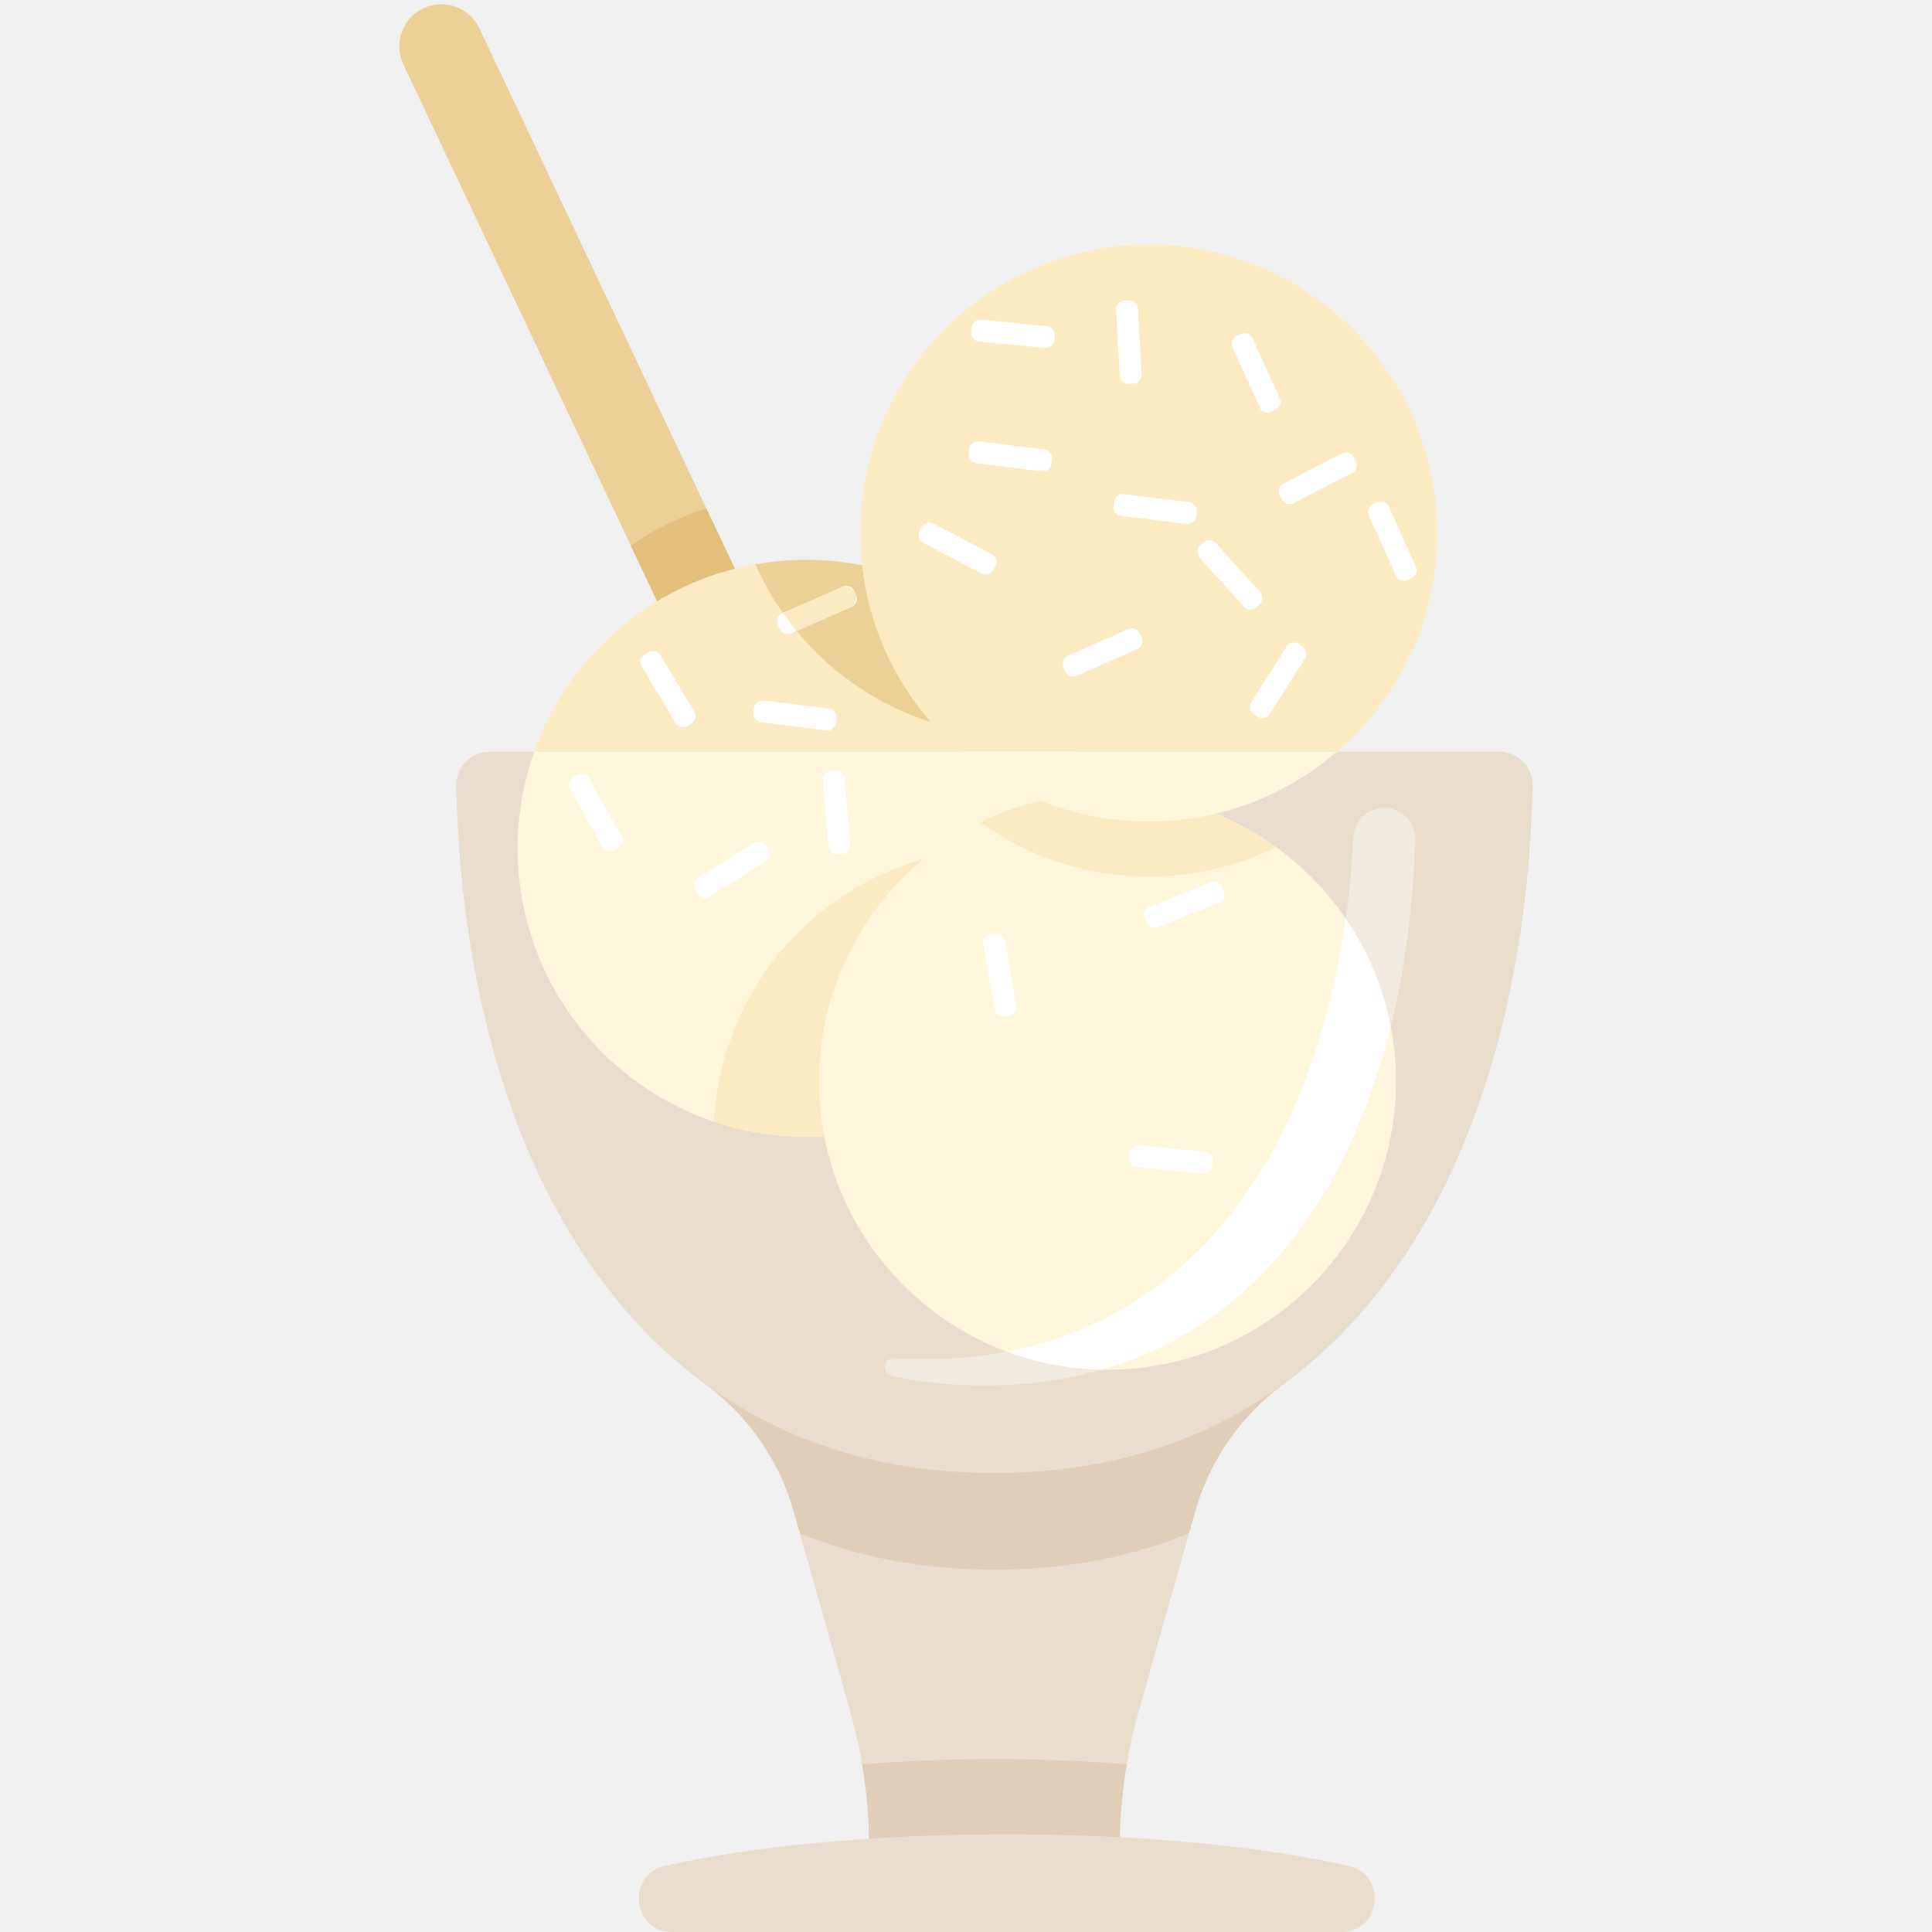
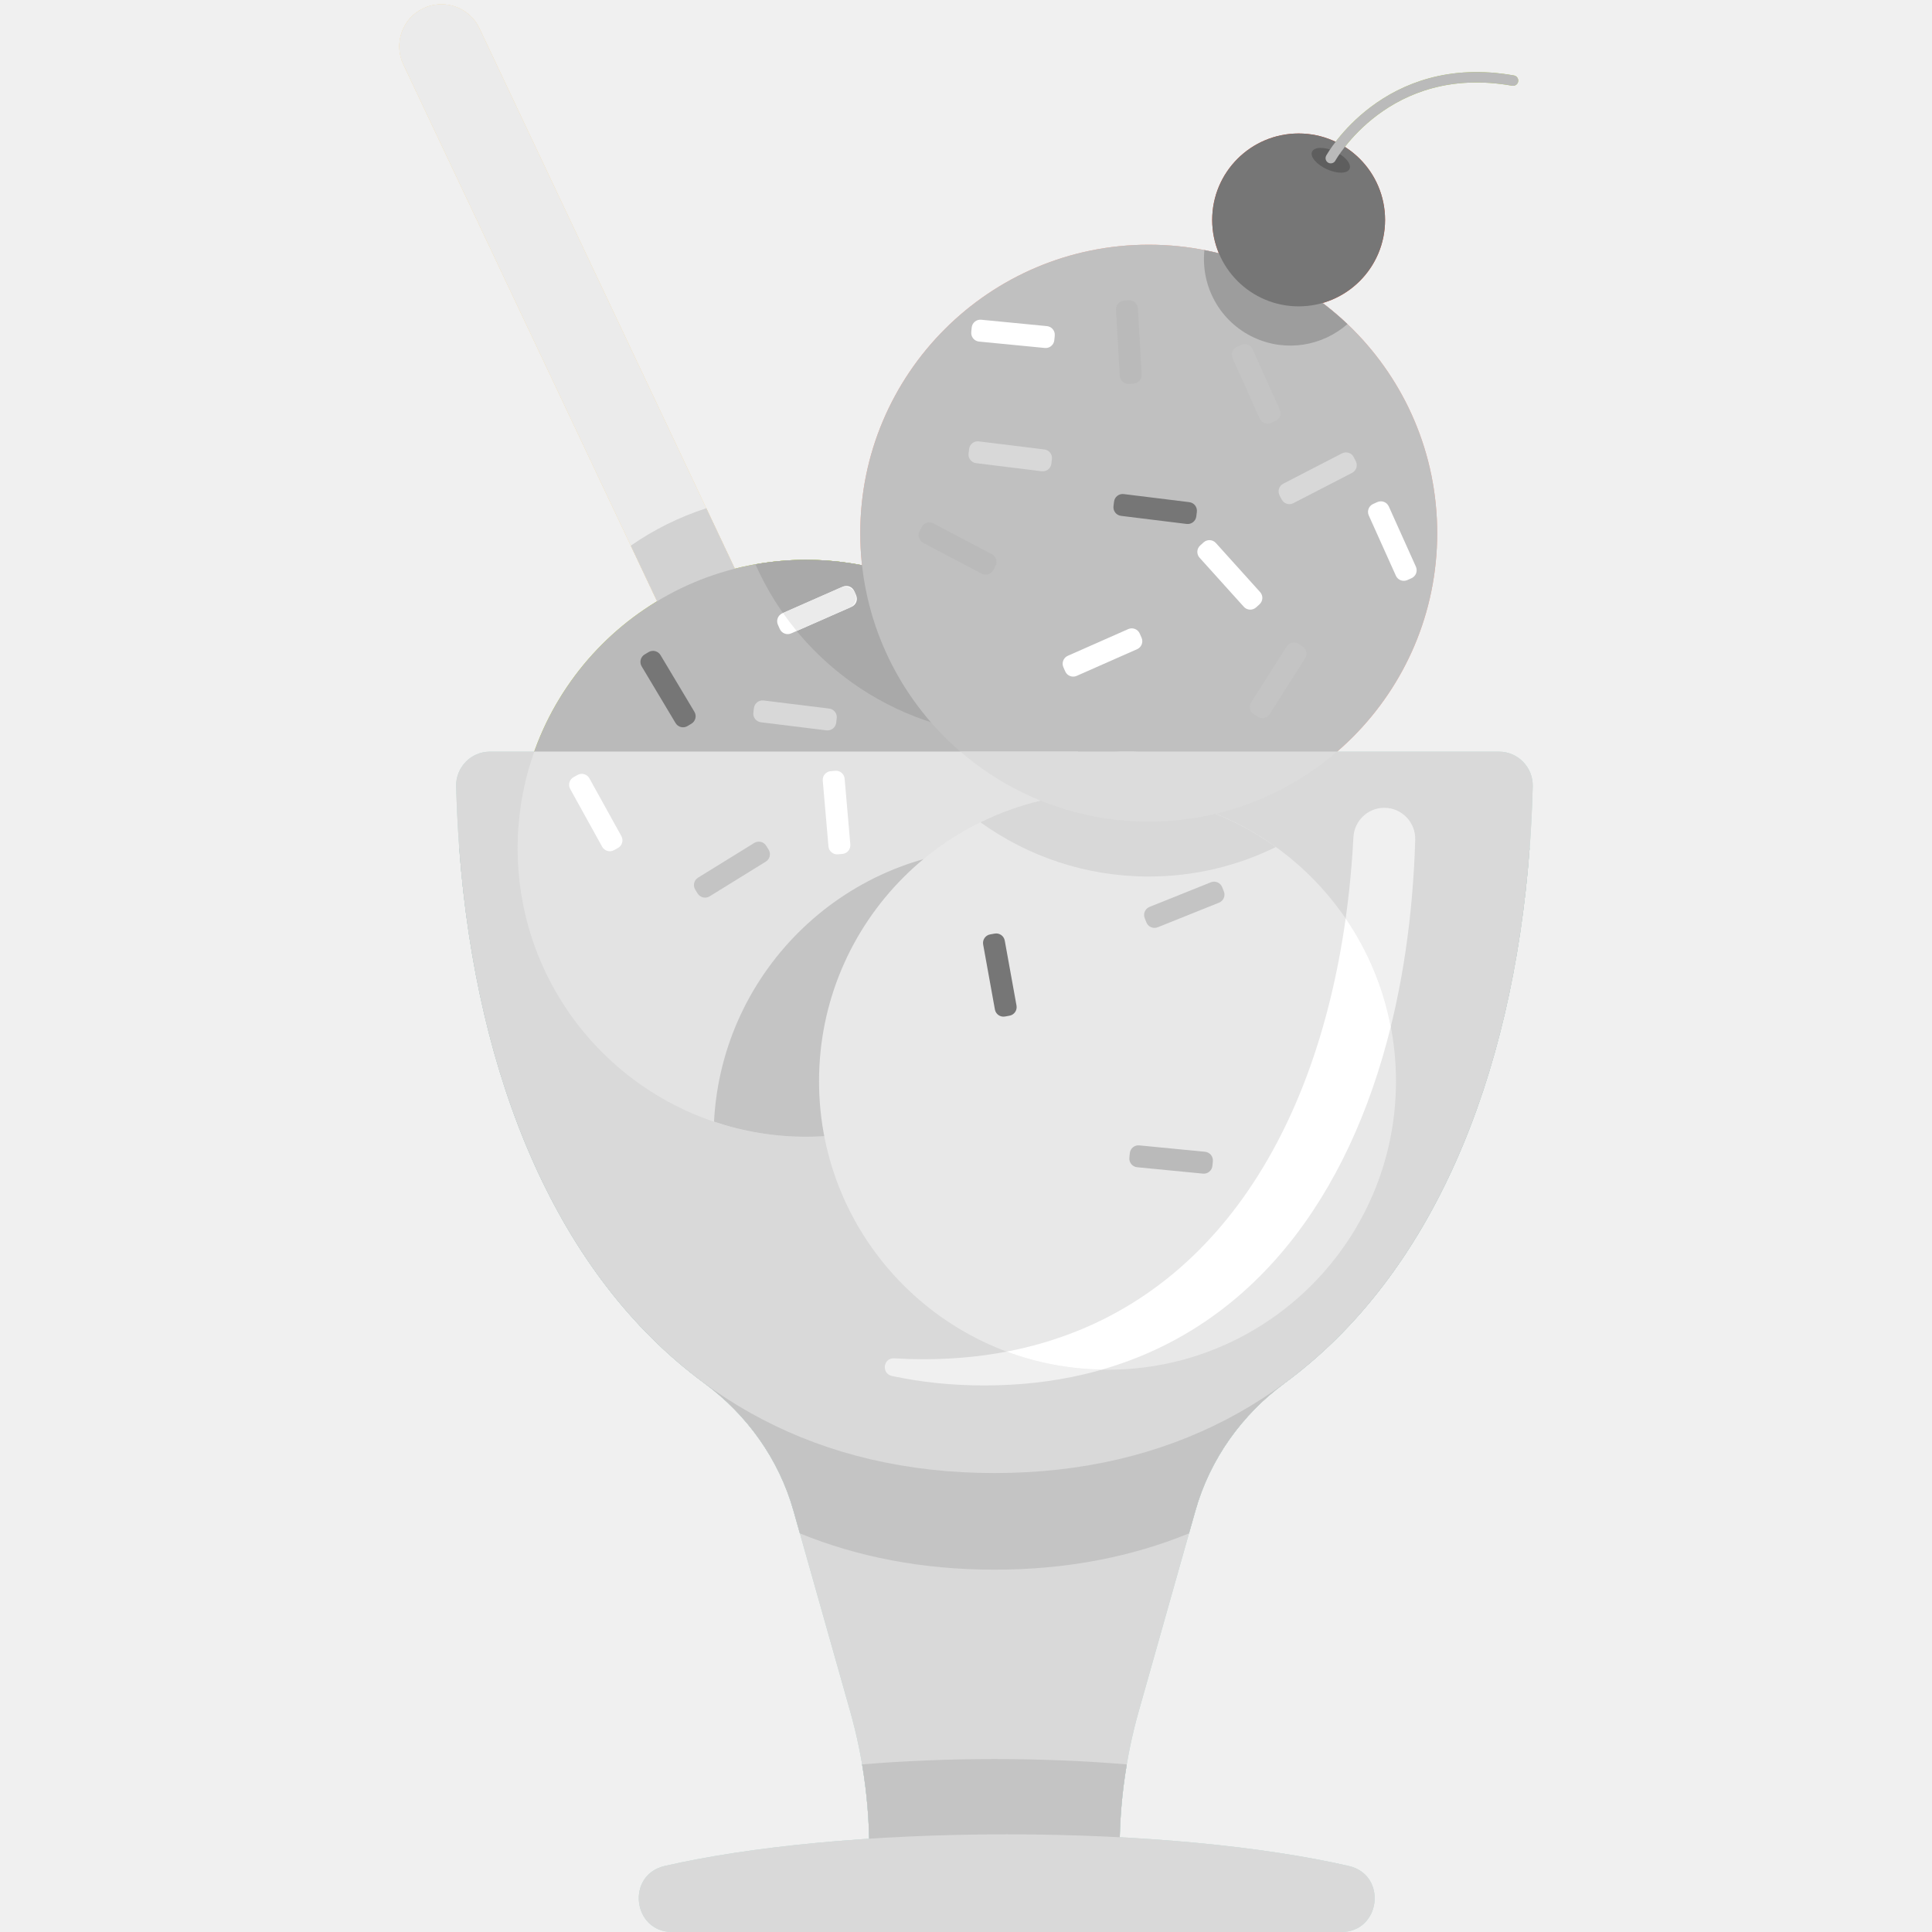
<svg xmlns="http://www.w3.org/2000/svg" version="1.1" x="0px" y="0px" width="556px" height="556px" viewBox="0 0 556 556" enable-background="new 0 0 556 556" xml:space="preserve">
-   <g id="colour-mono">
+   <g id="mono">
    <g>
      <g>
        <g>
          <path fill="#ECD097" d="M213.046,195.333L213.046,195.333c-6.048,2.859-13.268,0.274-16.127-5.774L116.068,18.517      c-2.859-6.048-0.274-13.268,5.774-16.127l0,0c6.048-2.859,13.268-0.274,16.127,5.774l80.851,171.042      C221.679,185.254,219.094,192.475,213.046,195.333z" />
          <path fill="#E4BE7B" d="M202.096,200.51l21.901-10.353l-20.746-43.889c-7.808,2.524-15.106,6.172-21.71,10.756L202.096,200.51z" />
        </g>
        <circle fill="#FBEAC2" cx="231.983" cy="244.123" r="83.016" />
        <path fill="#ECD097" d="M217.4,162.41c12.906,29.094,42.024,49.397,75.902,49.397c4.978,0,9.846-0.463,14.583-1.303     c-12.906-29.094-42.024-49.397-75.902-49.397C227.005,161.107,222.138,161.57,217.4,162.41z" />
        <circle fill="#FBEAC2" cx="324.268" cy="299.333" r="83.016" />
        <circle fill="#FBEAC2" cx="330.587" cy="153.437" r="83.016" />
        <path fill="#E9DECD" d="M202.611,397.997c12.392,9.124,21.557,21.954,25.742,36.763l16.311,57.716     c3.649,12.911,5.499,26.265,5.499,39.682v0h72.042l0,0c0-13.417,1.851-26.771,5.5-39.682l16.311-57.716     c4.185-14.809,13.35-27.639,25.742-36.763C417.85,362.59,154.52,362.59,202.611,397.997z" />
        <path fill="#E0CFB8" d="M322.206,532.157c0-8.183,0.697-16.34,2.062-24.39c-11.783-0.988-24.625-1.537-38.083-1.537     c-13.458,0-26.3,0.549-38.083,1.537c1.365,8.049,2.062,16.207,2.062,24.39v0H322.206z" />
        <path fill="#E0CFB8" d="M440.192,244.123H132.178c4.975,66.324,28.142,122.737,70.433,153.874     c12.392,9.124,21.557,21.954,25.742,36.763l1.843,6.521c16.539,6.771,35.185,10.447,55.988,10.447s39.45-3.676,55.989-10.447     l1.843-6.521c4.185-14.809,13.35-27.639,25.742-36.763C412.049,366.86,435.216,310.447,440.192,244.123z" />
        <path fill="#E9DECD" d="M431.379,216.317c5.483,0,9.856,4.536,9.714,10.017c-2.862,110.005-53.199,197.588-154.908,197.588     s-152.046-87.583-154.908-197.588c-0.143-5.482,4.23-10.017,9.714-10.017H431.379z" />
        <path fill="#F1EAE1" d="M398.38,232.475c-4.75,0-8.634,3.733-8.885,8.476c-4.471,84.292-44.76,150.216-123.72,150.216     c-2.866,0-5.681-0.087-8.445-0.26c-3.166-0.197-3.753,4.403-0.652,5.072c8.318,1.794,17.181,2.732,26.595,2.732     c81.074,0,121.384-69.499,124.007-157.024C407.431,236.653,403.417,232.475,398.38,232.475L398.38,232.475z" />
        <path fill="#FFF6DB" d="M148.968,244.123c0,45.848,37.167,83.016,83.016,83.016s83.016-37.167,83.016-83.016     c0-9.755-1.697-19.111-4.788-27.806H153.755C150.664,225.012,148.968,234.368,148.968,244.123z" />
        <path fill="#FBEAC2" d="M231.983,327.139c44.391,0,80.643-34.842,82.902-78.671c-8.324-2.803-17.228-4.345-26.497-4.345     c-44.391,0-80.642,34.843-82.903,78.671C213.811,325.597,222.714,327.139,231.983,327.139z" />
        <circle fill="#FFF6DB" cx="318.722" cy="311.17" r="83.016" />
        <path fill="#FBEAC2" d="M282.152,236.637c13.634,9.815,30.353,15.615,48.436,15.615c13.127,0,25.536-3.058,36.57-8.483     c-13.634-9.815-30.353-15.615-48.435-15.615C305.595,228.154,293.187,231.212,282.152,236.637z" />
        <path fill="#FFFFFF" d="M289.721,388.968c8.56,3.192,17.79,4.997,27.42,5.178c43.576-12.511,71.018-49.74,83.098-98.658     c-2.177-11.381-6.667-21.936-12.978-31.154C378.258,328.548,346.227,378.167,289.721,388.968z" />
        <path fill="#E9DECD" d="M385.971,556c11.448,0,13.34-16.442,2.182-19c-24.416-5.597-59.476-9.106-98.431-9.106     s-74.015,3.509-98.431,9.106c-11.159,2.558-9.266,19,2.182,19H385.971z" />
        <path fill="#FFF6DB" d="M330.587,236.453c20.706,0,39.626-7.598,54.167-20.136H276.42     C290.961,228.855,309.881,236.453,330.587,236.453z" />
        <path fill="#FFFFFF" d="M362.458,173.921l-0.98,0.883c-1.026,0.924-2.606,0.843-3.531-0.183l-12.731-14.122     c-0.924-1.026-0.843-2.606,0.183-3.531l0.98-0.883c1.026-0.924,2.606-0.843,3.531,0.183l12.731,14.122     C363.566,171.415,363.484,172.996,362.458,173.921z" />
        <path fill="#FFFFFF" d="M361.953,206.268l-1.114-0.707c-1.166-0.74-1.511-2.285-0.77-3.451l10.192-16.052     c0.74-1.166,2.285-1.511,3.451-0.77l1.114,0.707c1.166,0.74,1.511,2.285,0.771,3.451l-10.192,16.052     C364.663,206.663,363.118,207.008,361.953,206.268z" />
        <path fill="#FFFFFF" d="M278.737,130.505l0.161-1.31c0.169-1.37,1.417-2.344,2.787-2.175l18.871,2.327     c1.37,0.169,2.344,1.417,2.175,2.787l-0.161,1.31c-0.169,1.37-1.417,2.344-2.787,2.175l-18.871-2.327     C279.542,133.123,278.568,131.875,278.737,130.505z" />
        <path fill="#FFFFFF" d="M355.985,96.626l1.203-0.541c1.259-0.566,2.739-0.005,3.306,1.254l7.8,17.34     c0.566,1.259,0.005,2.739-1.254,3.306l-1.203,0.541c-1.259,0.566-2.739,0.005-3.306-1.254l-7.8-17.34     C354.164,98.672,354.726,97.192,355.985,96.626z" />
        <path fill="#FFFFFF" d="M264.635,152.852l0.615-1.168c0.643-1.222,2.155-1.691,3.377-1.048l16.826,8.856     c1.222,0.643,1.691,2.155,1.048,3.377l-0.615,1.168c-0.643,1.222-2.155,1.691-3.377,1.048l-16.826-8.856     C264.461,155.586,263.992,154.074,264.635,152.852z" />
        <path fill="#FFFFFF" d="M389.573,131.545l0.605,1.172c0.633,1.227,0.152,2.735-1.075,3.368l-16.896,8.722     c-1.227,0.633-2.735,0.152-3.368-1.075l-0.605-1.172c-0.633-1.227-0.152-2.735,1.075-3.368l16.896-8.722     C387.432,129.837,388.94,130.318,389.573,131.545z" />
        <path fill="#FFFFFF" d="M323.52,86.508l1.317-0.075c1.379-0.078,2.559,0.976,2.638,2.354l1.078,18.983     c0.078,1.378-0.976,2.559-2.354,2.638l-1.317,0.075c-1.379,0.078-2.559-0.976-2.638-2.354l-1.078-18.983     C321.087,87.767,322.141,86.586,323.52,86.508z" />
        <path fill="#FFFFFF" d="M306.559,193.229l-0.533-1.207c-0.558-1.263,0.014-2.739,1.277-3.297l17.392-7.683     c1.263-0.558,2.739,0.014,3.297,1.277l0.533,1.207c0.558,1.263-0.014,2.739-1.277,3.297l-17.392,7.683     C308.593,195.063,307.117,194.491,306.559,193.229z" />
        <path fill="#FFFFFF" d="M303.542,96.582l-0.128,1.313c-0.134,1.374-1.356,2.38-2.73,2.246l-18.925-1.84     c-1.374-0.134-2.38-1.356-2.246-2.73l0.128-1.313c0.134-1.374,1.356-2.38,2.73-2.246l18.925,1.84     C302.67,93.985,303.676,95.207,303.542,96.582z" />
        <path fill="#FFFFFF" d="M320.445,145.671l0.161-1.31c0.169-1.37,1.417-2.344,2.787-2.175l18.871,2.327     c1.37,0.169,2.344,1.417,2.175,2.787l-0.161,1.31c-0.169,1.37-1.417,2.344-2.787,2.175l-18.871-2.327     C321.25,148.29,320.276,147.042,320.445,145.671z" />
        <path fill="#FFFFFF" d="M185.523,188.339l1.132-0.677c1.185-0.709,2.72-0.322,3.429,0.863l9.757,16.32     c0.709,1.185,0.322,2.72-0.863,3.429l-1.132,0.677c-1.185,0.709-2.72,0.322-3.429-0.863l-9.757-16.32     C183.952,190.582,184.338,189.047,185.523,188.339z" />
        <path fill="#FFFFFF" d="M224.399,180.996l-0.532-1.208c-0.556-1.264,0.017-2.739,1.281-3.295l17.403-7.66     c1.264-0.556,2.739,0.017,3.295,1.281l0.532,1.208c0.556,1.264-0.017,2.739-1.281,3.295l-17.403,7.66     C226.431,182.834,224.955,182.26,224.399,180.996z" />
        <path fill="#FBEAC2" d="M225.361,176.449c1.238,1.763,2.542,3.476,3.91,5.134l15.221-6.7c1.597-0.703,2.322-2.568,1.619-4.165     c-0.703-1.597-2.568-2.322-4.165-1.619l-16.195,7.128C225.612,176.289,225.488,176.37,225.361,176.449z" />
        <path fill="#FFFFFF" d="M216.806,205.074l0.161-1.31c0.169-1.37,1.417-2.344,2.787-2.175l18.871,2.327     c1.37,0.169,2.344,1.417,2.175,2.787l-0.161,1.31c-0.169,1.37-1.417,2.344-2.787,2.175l-18.871-2.327     C217.611,207.692,216.637,206.445,216.806,205.074z" />
        <path fill="#FFFFFF" d="M239.052,221.935l1.315-0.114c1.376-0.119,2.587,0.9,2.706,2.275l1.638,18.943     c0.119,1.376-0.9,2.587-2.275,2.706l-1.315,0.114c-1.376,0.119-2.587-0.9-2.706-2.275l-1.638-18.943     C236.658,223.265,237.677,222.054,239.052,221.935z" />
        <path fill="#FFFFFF" d="M395.165,145.034l1.203-0.541c1.259-0.566,2.739-0.005,3.306,1.254l7.8,17.34     c0.566,1.259,0.005,2.739-1.254,3.306l-1.203,0.541c-1.259,0.566-2.739,0.005-3.306-1.254l-7.8-17.34     C393.345,147.08,393.906,145.6,395.165,145.034z" />
      </g>
      <path fill="#FFFFFF" d="M349.042,334.193l-0.128,1.313c-0.134,1.374-1.356,2.38-2.73,2.246l-18.925-1.84    c-1.374-0.134-2.38-1.356-2.246-2.73l0.128-1.313c0.134-1.374,1.356-2.38,2.73-2.246l18.925,1.84    C348.17,331.597,349.176,332.819,349.042,334.193z" />
      <path fill="#FFFFFF" d="M290.522,292.302l-1.298,0.235c-1.359,0.246-2.659-0.657-2.905-2.015l-3.384-18.71    c-0.246-1.359,0.657-2.659,2.015-2.905l1.298-0.235c1.359-0.246,2.659,0.657,2.905,2.015l3.384,18.71    C292.783,290.756,291.88,292.057,290.522,292.302z" />
      <path fill="#FFFFFF" d="M351.717,255.298l0.491,1.225c0.514,1.281-0.108,2.737-1.389,3.251l-17.646,7.081    c-1.281,0.514-2.737-0.108-3.251-1.389l-0.491-1.225c-0.514-1.281,0.108-2.737,1.389-3.251l17.646-7.081    C349.747,253.395,351.203,254.017,351.717,255.298z" />
      <path fill="#FFFFFF" d="M200.77,257.142l-0.693-1.123c-0.726-1.175-0.361-2.715,0.813-3.441l16.177-9.992    c1.175-0.726,2.715-0.361,3.441,0.813l0.693,1.123c0.726,1.175,0.361,2.715-0.813,3.441l-16.177,9.992    C203.036,258.681,201.495,258.317,200.77,257.142z" />
      <path fill="#FFFFFF" d="M177.848,244.027l-1.155,0.639c-1.208,0.668-2.729,0.231-3.398-0.977l-9.206-16.637    c-0.668-1.208-0.231-2.729,0.977-3.398l1.154-0.639c1.208-0.668,2.729-0.231,3.398,0.977l9.206,16.637    C179.494,241.837,179.056,243.358,177.848,244.027z" />
    </g>
  </g>
-   <g id="colour-multi" display="none">
-     <g display="inline">
+   <g id="multi">
+     <g>
      <g>
        <g>
          <g>
            <path fill="#FBEAC2" d="M213.046,195.333L213.046,195.333c-6.048,2.859-13.268,0.274-16.127-5.774L116.069,18.517       c-2.859-6.048-0.274-13.268,5.774-16.127l0,0c6.048-2.859,13.268-0.274,16.127,5.774l80.851,171.042       C221.68,185.254,219.094,192.475,213.046,195.333z" />
            <path fill="#ECD097" d="M202.096,200.51l21.901-10.353l-20.746-43.889c-7.808,2.524-15.106,6.172-21.71,10.756L202.096,200.51z       " />
          </g>
          <circle fill="#B3D346" cx="231.984" cy="244.123" r="83.016" />
          <path fill="#94C83F" d="M217.401,162.41c12.906,29.094,42.024,49.397,75.902,49.397c4.978,0,9.846-0.463,14.583-1.303      c-12.906-29.094-42.024-49.397-75.902-49.397C227.005,161.107,222.138,161.57,217.401,162.41z" />
          <circle fill="#F6A9A9" cx="330.588" cy="153.437" r="83.016" />
          <path fill="#E18080" d="M346.613,71.982c-1.083,10.301,4.383,20.599,14.31,25.183c9.208,4.252,19.67,2.393,26.835-3.888      C376.554,82.626,362.389,75.069,346.613,71.982z" />
          <circle fill="#FBEAC2" cx="324.268" cy="299.333" r="83.016" />
          <path fill="#BEE4E6" d="M202.612,397.997c12.392,9.124,21.557,21.954,25.742,36.763l16.311,57.716      c3.649,12.911,5.499,26.265,5.499,39.682v0h72.042l0,0c0-13.417,1.851-26.771,5.5-39.682l16.311-57.716      c4.185-14.809,13.35-27.639,25.742-36.763C417.85,362.59,154.52,362.59,202.612,397.997z" />
          <path fill="#98D6D7" d="M322.206,532.157c0-8.183,0.697-16.34,2.062-24.39c-11.783-0.988-24.625-1.537-38.083-1.537      c-13.458,0-26.3,0.549-38.083,1.537c1.365,8.049,2.062,16.207,2.062,24.39v0H322.206z" />
          <path fill="#98D6D7" d="M440.192,244.123H132.178c4.975,66.324,28.142,122.737,70.433,153.874      c12.392,9.124,21.557,21.954,25.742,36.763l1.843,6.521c16.539,6.771,35.185,10.447,55.988,10.447s39.45-3.676,55.989-10.447      l1.843-6.521c4.185-14.809,13.35-27.639,25.742-36.763C412.05,366.86,435.217,310.447,440.192,244.123z" />
          <path fill="#BEE4E6" d="M431.379,216.317c5.483,0,9.856,4.536,9.714,10.017c-2.862,110.005-53.199,197.588-154.908,197.588      s-152.046-87.583-154.908-197.588c-0.143-5.482,4.23-10.017,9.714-10.017H431.379z" />
          <path fill="#E6F4F5" d="M398.38,232.475c-4.75,0-8.634,3.733-8.885,8.476c-4.471,84.292-44.76,150.216-123.72,150.216      c-2.866,0-5.681-0.087-8.445-0.26c-3.166-0.197-3.753,4.403-0.652,5.072c8.318,1.794,17.181,2.732,26.595,2.732      c81.074,0,121.384-69.499,124.007-157.024C407.431,236.653,403.418,232.475,398.38,232.475L398.38,232.475z" />
          <path fill="#E0ECBE" d="M148.968,244.123c0,45.848,37.167,83.016,83.016,83.016S315,289.971,315,244.123      c0-9.755-1.697-19.111-4.788-27.806H153.755C150.665,225.012,148.968,234.368,148.968,244.123z" />
          <path fill="#B5D787" d="M231.984,327.139c44.391,0,80.643-34.842,82.902-78.671c-8.324-2.803-17.228-4.345-26.497-4.345      c-44.391,0-80.642,34.843-82.903,78.671C213.811,325.597,222.715,327.139,231.984,327.139z" />
          <circle fill="#FFEE8B" cx="318.723" cy="311.17" r="83.016" />
          <path fill="#FDDF4A" d="M282.152,236.637c13.634,9.815,30.353,15.615,48.436,15.615c13.127,0,25.536-3.058,36.57-8.483      c-13.634-9.815-30.353-15.615-48.435-15.615C305.596,228.154,293.187,231.212,282.152,236.637z" />
          <path fill="#FFFFFF" d="M289.721,388.968c8.56,3.192,17.79,4.997,27.42,5.178c43.576-12.511,71.018-49.74,83.098-98.658      c-2.177-11.381-6.667-21.936-12.978-31.154C378.258,328.548,346.227,378.167,289.721,388.968z" />
          <path fill="#BEE4E6" d="M385.971,556c11.448,0,13.34-16.442,2.182-19c-24.416-5.597-59.476-9.106-98.431-9.106      s-74.015,3.509-98.431,9.106c-11.159,2.558-9.266,19,2.182,19H385.971z" />
          <path fill="#FACFCE" d="M330.588,236.453c20.706,0,39.626-7.598,54.167-20.136H276.42      C290.961,228.855,309.881,236.453,330.588,236.453z" />
          <path fill="#FFFFFF" d="M362.458,173.921l-0.98,0.883c-1.026,0.924-2.606,0.843-3.531-0.183l-12.731-14.122      c-0.924-1.026-0.843-2.606,0.183-3.531l0.98-0.883c1.026-0.924,2.606-0.843,3.531,0.183l12.731,14.122      C363.566,171.415,363.484,172.996,362.458,173.921z" />
          <path fill="#98D6D7" d="M361.953,206.268l-1.114-0.707c-1.166-0.74-1.511-2.285-0.77-3.451l10.192-16.052      c0.74-1.166,2.285-1.511,3.451-0.77l1.114,0.707c1.166,0.74,1.511,2.285,0.771,3.451l-10.192,16.052      C364.663,206.663,363.118,207.008,361.953,206.268z" />
          <path fill="#FDDF4A" d="M278.737,130.505l0.161-1.31c0.169-1.37,1.417-2.344,2.787-2.175l18.871,2.327      c1.37,0.169,2.344,1.417,2.175,2.787l-0.161,1.31c-0.169,1.37-1.417,2.344-2.787,2.175l-18.871-2.327      C279.542,133.123,278.568,131.875,278.737,130.505z" />
          <path fill="#98D6D7" d="M355.985,99.808l1.203-0.541c1.259-0.566,2.739-0.005,3.306,1.254l7.8,17.34      c0.566,1.259,0.005,2.739-1.254,3.306l-1.203,0.541c-1.259,0.566-2.739,0.005-3.306-1.254l-7.8-17.34      C354.164,101.854,354.726,100.374,355.985,99.808z" />
          <path fill="#B3D346" d="M264.635,152.852l0.615-1.168c0.643-1.222,2.155-1.691,3.377-1.048l16.826,8.856      c1.222,0.643,1.691,2.155,1.048,3.377l-0.615,1.168c-0.643,1.222-2.155,1.691-3.377,1.048l-16.826-8.856      C264.461,155.586,263.992,154.074,264.635,152.852z" />
          <path fill="#FDDF4A" d="M389.573,131.545l0.605,1.172c0.633,1.227,0.152,2.735-1.075,3.368l-16.896,8.722      c-1.227,0.633-2.735,0.152-3.368-1.075l-0.605-1.172c-0.633-1.227-0.152-2.735,1.075-3.368l16.896-8.722      C387.432,129.837,388.94,130.318,389.573,131.545z" />
          <path fill="#B3D346" d="M323.52,86.508l1.317-0.075c1.379-0.078,2.559,0.976,2.638,2.354l1.078,18.983      c0.078,1.378-0.976,2.559-2.354,2.638l-1.317,0.075c-1.379,0.078-2.559-0.976-2.638-2.354l-1.078-18.983      C321.088,87.767,322.142,86.586,323.52,86.508z" />
          <path fill="#FFFFFF" d="M306.56,193.229l-0.533-1.207c-0.558-1.263,0.014-2.739,1.277-3.297l17.392-7.683      c1.263-0.558,2.739,0.014,3.297,1.277l0.533,1.207c0.558,1.263-0.014,2.739-1.277,3.297l-17.392,7.683      C308.594,195.063,307.118,194.491,306.56,193.229z" />
          <path fill="#FFFFFF" d="M303.542,96.582l-0.128,1.313c-0.134,1.374-1.356,2.38-2.73,2.246l-18.925-1.84      c-1.374-0.134-2.38-1.356-2.246-2.73l0.128-1.313c0.134-1.374,1.356-2.38,2.73-2.246l18.925,1.84      C302.67,93.985,303.676,95.207,303.542,96.582z" />
          <path fill="#EE4823" d="M320.445,145.671l0.161-1.31c0.169-1.37,1.417-2.344,2.787-2.175l18.871,2.327      c1.37,0.169,2.344,1.417,2.175,2.787l-0.161,1.31c-0.169,1.37-1.417,2.344-2.787,2.175l-18.871-2.327      C321.25,148.29,320.276,147.042,320.445,145.671z" />
          <path fill="#EE4823" d="M185.523,188.339l1.132-0.677c1.185-0.709,2.72-0.322,3.429,0.863l9.757,16.32      c0.709,1.185,0.322,2.72-0.863,3.429l-1.132,0.677c-1.185,0.709-2.72,0.322-3.429-0.863l-9.757-16.32      C183.952,190.582,184.338,189.047,185.523,188.339z" />
          <path fill="#FFFFFF" d="M224.399,180.996l-0.532-1.208c-0.556-1.264,0.017-2.739,1.281-3.295l17.403-7.66      c1.264-0.556,2.739,0.017,3.295,1.281l0.532,1.208c0.556,1.264-0.017,2.739-1.281,3.295l-17.403,7.66      C226.431,182.834,224.955,182.26,224.399,180.996z" />
          <path fill="#FBEAC2" d="M225.362,176.449c1.238,1.763,2.542,3.476,3.91,5.134l15.221-6.7c1.597-0.703,2.322-2.568,1.619-4.165      c-0.703-1.597-2.568-2.322-4.165-1.619l-16.195,7.128C225.613,176.289,225.488,176.37,225.362,176.449z" />
          <path fill="#FDDF4A" d="M216.806,205.074l0.161-1.31c0.169-1.37,1.417-2.344,2.787-2.175l18.871,2.327      c1.37,0.169,2.344,1.417,2.175,2.787l-0.161,1.31c-0.169,1.37-1.417,2.344-2.787,2.175l-18.871-2.327      C217.611,207.692,216.637,206.445,216.806,205.074z" />
          <path fill="#FFFFFF" d="M239.053,221.935l1.315-0.114c1.376-0.119,2.587,0.9,2.706,2.275l1.638,18.943      c0.119,1.376-0.9,2.587-2.275,2.706l-1.315,0.114c-1.376,0.119-2.587-0.9-2.706-2.275l-1.638-18.943      C236.658,223.265,237.677,222.054,239.053,221.935z" />
          <path fill="#FFFFFF" d="M395.166,145.034l1.203-0.541c1.259-0.566,2.739-0.005,3.306,1.254l7.8,17.34      c0.566,1.259,0.005,2.739-1.254,3.306l-1.203,0.541c-1.259,0.566-2.739,0.005-3.306-1.254l-7.8-17.34      C393.345,147.08,393.907,145.6,395.166,145.034z" />
        </g>
        <path fill="#B3D346" d="M349.042,334.193l-0.128,1.313c-0.134,1.374-1.356,2.38-2.73,2.246l-18.925-1.84     c-1.374-0.134-2.38-1.356-2.246-2.73l0.128-1.313c0.134-1.374,1.356-2.38,2.73-2.246l18.925,1.84     C348.17,331.597,349.176,332.819,349.042,334.193z" />
        <path fill="#EE4823" d="M290.522,292.302l-1.298,0.235c-1.359,0.246-2.659-0.657-2.905-2.015l-3.384-18.71     c-0.246-1.359,0.657-2.659,2.015-2.905l1.298-0.235c1.359-0.246,2.659,0.657,2.905,2.015l3.384,18.71     C292.783,290.756,291.881,292.057,290.522,292.302z" />
        <path fill="#98D6D7" d="M351.717,255.298l0.491,1.225c0.514,1.281-0.108,2.737-1.389,3.251l-17.646,7.081     c-1.281,0.514-2.737-0.108-3.251-1.389l-0.491-1.225c-0.514-1.281,0.108-2.737,1.389-3.251l17.646-7.081     C349.747,253.395,351.203,254.017,351.717,255.298z" />
        <path fill="#98D6D7" d="M200.77,257.142l-0.693-1.123c-0.726-1.175-0.361-2.715,0.813-3.441l16.177-9.992     c1.175-0.726,2.715-0.361,3.441,0.813l0.693,1.123c0.726,1.175,0.361,2.715-0.813,3.441l-16.177,9.992     C203.036,258.681,201.495,258.317,200.77,257.142z" />
        <path fill="#FFFFFF" d="M177.849,244.027l-1.155,0.639c-1.208,0.668-2.729,0.231-3.398-0.977l-9.206-16.637     c-0.668-1.208-0.231-2.729,0.977-3.398l1.154-0.639c1.208-0.668,2.729-0.231,3.398,0.977l9.206,16.637     C179.494,241.837,179.057,243.358,177.849,244.027z" />
      </g>
      <g>
        <circle fill="#EE4823" cx="373.727" cy="63.289" r="24.875" />
        <ellipse transform="matrix(0.9079 0.4192 -0.4192 0.9079 54.6187 -156.3021)" fill="#D22D27" cx="382.978" cy="46.135" rx="5.938" ry="2.812" />
        <path fill="none" stroke="#B3D346" stroke-width="3" stroke-linecap="round" stroke-linejoin="round" stroke-miterlimit="10" d="     M382.978,45.512c0,0,15.896-28.829,52.449-22.318" />
      </g>
    </g>
  </g>
+   <g id="default">
+     <g>
+       <g>
+         <g>
+           <g>
+             <path fill="#EBEBEB" d="M213.046,195.333L213.046,195.333c-6.048,2.859-13.268,0.274-16.127-5.774L116.069,18.517       c-2.859-6.048-0.274-13.268,5.774-16.127l0,0c6.048-2.859,13.268-0.274,16.127,5.774l80.851,171.042       C221.68,185.254,219.094,192.475,213.046,195.333z" />
+             <path fill="#D2D2D2" d="M202.096,200.51l21.901-10.353l-20.746-43.889c-7.808,2.524-15.106,6.172-21.71,10.756L202.096,200.51z       " />
+           </g>
+           <circle fill="#BABABA" cx="231.984" cy="244.123" r="83.016" />
+           <path fill="#A9A9A9" d="M217.401,162.41c12.906,29.094,42.024,49.397,75.902,49.397c4.978,0,9.846-0.463,14.583-1.303      c-12.906-29.094-42.024-49.397-75.902-49.397C227.005,161.107,222.138,161.57,217.401,162.41z" />
+           <circle fill="#C0C0C0" cx="330.588" cy="153.437" r="83.016" />
+           <path fill="#9D9D9D" d="M346.613,71.982c-1.083,10.301,4.383,20.599,14.31,25.183c9.208,4.252,19.67,2.393,26.835-3.888      C376.554,82.626,362.389,75.069,346.613,71.982z" />
+           <circle fill="#EBEBEB" cx="324.268" cy="299.333" r="83.016" />
+           <path fill="#D9D9D9" d="M202.612,397.997c12.392,9.124,21.557,21.954,25.742,36.763l16.311,57.716      c3.649,12.911,5.499,26.265,5.499,39.682v0h72.042l0,0c0-13.417,1.851-26.771,5.5-39.682l16.311-57.716      c4.185-14.809,13.35-27.639,25.742-36.763C417.85,362.59,154.52,362.59,202.612,397.997z" />
+           <path fill="#C4C4C4" d="M322.206,532.157c0-8.183,0.697-16.34,2.062-24.39c-11.783-0.988-24.625-1.537-38.083-1.537      c-13.458,0-26.3,0.549-38.083,1.537c1.365,8.049,2.062,16.207,2.062,24.39v0H322.206z" />
+           <path fill="#C4C4C4" d="M440.192,244.123H132.178c4.975,66.324,28.142,122.737,70.433,153.874      c12.392,9.124,21.557,21.954,25.742,36.763l1.843,6.521c16.539,6.771,35.185,10.447,55.988,10.447s39.45-3.676,55.989-10.447      l1.843-6.521c4.185-14.809,13.35-27.639,25.742-36.763C412.05,366.86,435.217,310.447,440.192,244.123z" />
+           <path fill="#D9D9D9" d="M431.379,216.317c5.483,0,9.856,4.536,9.714,10.017c-2.862,110.005-53.199,197.588-154.908,197.588      s-152.046-87.583-154.908-197.588c-0.143-5.482,4.23-10.017,9.714-10.017H431.379z" />
+           <path fill="#F0F0F0" d="M398.38,232.475c-4.75,0-8.634,3.733-8.885,8.476c-4.471,84.292-44.76,150.216-123.72,150.216      c-2.866,0-5.681-0.087-8.445-0.26c-3.166-0.197-3.753,4.403-0.652,5.072c8.318,1.794,17.181,2.732,26.595,2.732      c81.074,0,121.384-69.499,124.007-157.024C407.431,236.653,403.418,232.475,398.38,232.475L398.38,232.475z" />
+           <path fill="#E3E3E3" d="M148.968,244.123c0,45.848,37.167,83.016,83.016,83.016S315,289.971,315,244.123      c0-9.755-1.697-19.111-4.788-27.806H153.755C150.665,225.012,148.968,234.368,148.968,244.123z" />
+           <path fill="#C4C4C4" d="M231.984,327.139c44.391,0,80.643-34.842,82.902-78.671c-8.324-2.803-17.228-4.345-26.497-4.345      c-44.391,0-80.642,34.843-82.903,78.671C213.811,325.597,222.715,327.139,231.984,327.139z" />
+           <circle fill="#E8E8E8" cx="318.723" cy="311.17" r="83.016" />
+           <path fill="#D8D8D8" d="M282.152,236.637c13.634,9.815,30.353,15.615,48.436,15.615c13.127,0,25.536-3.058,36.57-8.483      c-13.634-9.815-30.353-15.615-48.435-15.615C305.596,228.154,293.187,231.212,282.152,236.637z" />
+           <path fill="#FFFFFF" d="M289.721,388.968c8.56,3.192,17.79,4.997,27.42,5.178c43.576-12.511,71.018-49.74,83.098-98.658      c-2.177-11.381-6.667-21.936-12.978-31.154C378.258,328.548,346.227,378.167,289.721,388.968z" />
+           <path fill="#D9D9D9" d="M385.971,556c11.448,0,13.34-16.442,2.182-19c-24.416-5.597-59.476-9.106-98.431-9.106      s-74.015,3.509-98.431,9.106c-11.159,2.558-9.266,19,2.182,19H385.971z" />
+           <path fill="#DCDCDC" d="M330.588,236.453c20.706,0,39.626-7.598,54.167-20.136H276.42      C290.961,228.855,309.881,236.453,330.588,236.453z" />
+           <path fill="#FFFFFF" d="M362.458,173.921l-0.98,0.883c-1.026,0.924-2.606,0.843-3.531-0.183l-12.731-14.122      c-0.924-1.026-0.843-2.606,0.183-3.531l0.98-0.883c1.026-0.924,2.606-0.843,3.531,0.183l12.731,14.122      C363.566,171.415,363.484,172.996,362.458,173.921z" />
+           <path fill="#C4C4C4" d="M361.953,206.268l-1.114-0.707c-1.166-0.74-1.511-2.285-0.77-3.451l10.192-16.052      c0.74-1.166,2.285-1.511,3.451-0.77l1.114,0.707c1.166,0.74,1.511,2.285,0.771,3.451l-10.192,16.052      C364.663,206.663,363.118,207.008,361.953,206.268z" />
+           <path fill="#D8D8D8" d="M278.737,130.505l0.161-1.31c0.169-1.37,1.417-2.344,2.787-2.175l18.871,2.327      c1.37,0.169,2.344,1.417,2.175,2.787l-0.161,1.31c-0.169,1.37-1.417,2.344-2.787,2.175l-18.871-2.327      C279.542,133.123,278.568,131.875,278.737,130.505z" />
+           <path fill="#C4C4C4" d="M355.985,99.808l1.203-0.541c1.259-0.566,2.739-0.005,3.306,1.254l7.8,17.34      c0.566,1.259,0.005,2.739-1.254,3.306l-1.203,0.541c-1.259,0.566-2.739,0.005-3.306-1.254l-7.8-17.34      C354.164,101.854,354.726,100.374,355.985,99.808z" />
+           <path fill="#BABABA" d="M264.635,152.852l0.615-1.168c0.643-1.222,2.155-1.691,3.377-1.048l16.826,8.856      c1.222,0.643,1.691,2.155,1.048,3.377l-0.615,1.168c-0.643,1.222-2.155,1.691-3.377,1.048l-16.826-8.856      C264.461,155.586,263.992,154.074,264.635,152.852z" />
+           <path fill="#D8D8D8" d="M389.573,131.545l0.605,1.172c0.633,1.227,0.152,2.735-1.075,3.368l-16.896,8.722      c-1.227,0.633-2.735,0.152-3.368-1.075l-0.605-1.172c-0.633-1.227-0.152-2.735,1.075-3.368l16.896-8.722      C387.432,129.837,388.94,130.318,389.573,131.545z" />
+           <path fill="#BABABA" d="M323.52,86.508l1.317-0.075c1.379-0.078,2.559,0.976,2.638,2.354l1.078,18.983      c0.078,1.378-0.976,2.559-2.354,2.638l-1.317,0.075c-1.379,0.078-2.559-0.976-2.638-2.354l-1.078-18.983      C321.088,87.767,322.142,86.586,323.52,86.508z" />
+           <path fill="#FFFFFF" d="M306.56,193.229l-0.533-1.207c-0.558-1.263,0.014-2.739,1.277-3.297l17.392-7.683      c1.263-0.558,2.739,0.014,3.297,1.277l0.533,1.207c0.558,1.263-0.014,2.739-1.277,3.297l-17.392,7.683      C308.594,195.063,307.118,194.491,306.56,193.229z" />
+           <path fill="#FFFFFF" d="M303.542,96.582l-0.128,1.313c-0.134,1.374-1.356,2.38-2.73,2.246l-18.925-1.84      c-1.374-0.134-2.38-1.356-2.246-2.73l0.128-1.313c0.134-1.374,1.356-2.38,2.73-2.246l18.925,1.84      C302.67,93.985,303.676,95.207,303.542,96.582z" />
+           <path fill="#767676" d="M320.445,145.671l0.161-1.31c0.169-1.37,1.417-2.344,2.787-2.175l18.871,2.327      c1.37,0.169,2.344,1.417,2.175,2.787l-0.161,1.31c-0.169,1.37-1.417,2.344-2.787,2.175l-18.871-2.327      C321.25,148.29,320.276,147.042,320.445,145.671z" />
+           <path fill="#767676" d="M185.523,188.339l1.132-0.677c1.185-0.709,2.72-0.322,3.429,0.863l9.757,16.32      c0.709,1.185,0.322,2.72-0.863,3.429l-1.132,0.677c-1.185,0.709-2.72,0.322-3.429-0.863l-9.757-16.32      C183.952,190.582,184.338,189.047,185.523,188.339z" />
+           <path fill="#FFFFFF" d="M224.399,180.996l-0.532-1.208c-0.556-1.264,0.017-2.739,1.281-3.295l17.403-7.66      c1.264-0.556,2.739,0.017,3.295,1.281l0.532,1.208c0.556,1.264-0.017,2.739-1.281,3.295l-17.403,7.66      C226.431,182.834,224.955,182.26,224.399,180.996z" />
+           <path fill="#EBEBEB" d="M225.362,176.449c1.238,1.763,2.542,3.476,3.91,5.134l15.221-6.7c1.597-0.703,2.322-2.568,1.619-4.165      c-0.703-1.597-2.568-2.322-4.165-1.619l-16.195,7.128C225.613,176.289,225.488,176.37,225.362,176.449z" />
+           <path fill="#D8D8D8" d="M216.806,205.074l0.161-1.31c0.169-1.37,1.417-2.344,2.787-2.175l18.871,2.327      c1.37,0.169,2.344,1.417,2.175,2.787l-0.161,1.31c-0.169,1.37-1.417,2.344-2.787,2.175l-18.871-2.327      C217.611,207.692,216.637,206.445,216.806,205.074z" />
+           <path fill="#FFFFFF" d="M239.053,221.935l1.315-0.114c1.376-0.119,2.587,0.9,2.706,2.275l1.638,18.943      c0.119,1.376-0.9,2.587-2.275,2.706l-1.315,0.114c-1.376,0.119-2.587-0.9-2.706-2.275l-1.638-18.943      C236.658,223.265,237.677,222.054,239.053,221.935z" />
+           <path fill="#FFFFFF" d="M395.166,145.034l1.203-0.541c1.259-0.566,2.739-0.005,3.306,1.254l7.8,17.34      c0.566,1.259,0.005,2.739-1.254,3.306l-1.203,0.541c-1.259,0.566-2.739,0.005-3.306-1.254l-7.8-17.34      C393.345,147.08,393.907,145.6,395.166,145.034z" />
+         </g>
+         <path fill="#BABABA" d="M349.042,334.193l-0.128,1.313c-0.134,1.374-1.356,2.38-2.73,2.246l-18.925-1.84     c-1.374-0.134-2.38-1.356-2.246-2.73l0.128-1.313c0.134-1.374,1.356-2.38,2.73-2.246l18.925,1.84     C348.17,331.597,349.176,332.819,349.042,334.193z" />
+         <path fill="#767676" d="M290.522,292.302l-1.298,0.235c-1.359,0.246-2.659-0.657-2.905-2.015l-3.384-18.71     c-0.246-1.359,0.657-2.659,2.015-2.905l1.298-0.235c1.359-0.246,2.659,0.657,2.905,2.015l3.384,18.71     C292.783,290.756,291.881,292.057,290.522,292.302z" />
+         <path fill="#C4C4C4" d="M351.717,255.298l0.491,1.225c0.514,1.281-0.108,2.737-1.389,3.251l-17.646,7.081     c-1.281,0.514-2.737-0.108-3.251-1.389l-0.491-1.225c-0.514-1.281,0.108-2.737,1.389-3.251l17.646-7.081     C349.747,253.395,351.203,254.017,351.717,255.298z" />
+         <path fill="#C4C4C4" d="M200.77,257.142l-0.693-1.123c-0.726-1.175-0.361-2.715,0.813-3.441l16.177-9.992     c1.175-0.726,2.715-0.361,3.441,0.813l0.693,1.123c0.726,1.175,0.361,2.715-0.813,3.441l-16.177,9.992     C203.036,258.681,201.495,258.317,200.77,257.142z" />
+         <path fill="#FFFFFF" d="M177.849,244.027l-1.155,0.639c-1.208,0.668-2.729,0.231-3.398-0.977l-9.206-16.637     c-0.668-1.208-0.231-2.729,0.977-3.398l1.154-0.639c1.208-0.668,2.729-0.231,3.398,0.977l9.206,16.637     C179.494,241.837,179.057,243.358,177.849,244.027z" />
+       </g>
+       <g>
+         <circle fill="#767676" cx="373.727" cy="63.289" r="24.875" />
+         <ellipse transform="matrix(0.9079 0.4192 -0.4192 0.9079 54.6187 -156.3021)" fill="#5E5E5E" cx="382.978" cy="46.135" rx="5.938" ry="2.812" />
+         <path fill="none" stroke="#BABABA" stroke-width="3" stroke-linecap="round" stroke-linejoin="round" stroke-miterlimit="10" d="     M382.978,45.512c0,0,15.896-28.829,52.449-22.318" />
+       </g>
+     </g>
+   </g>
</svg>
